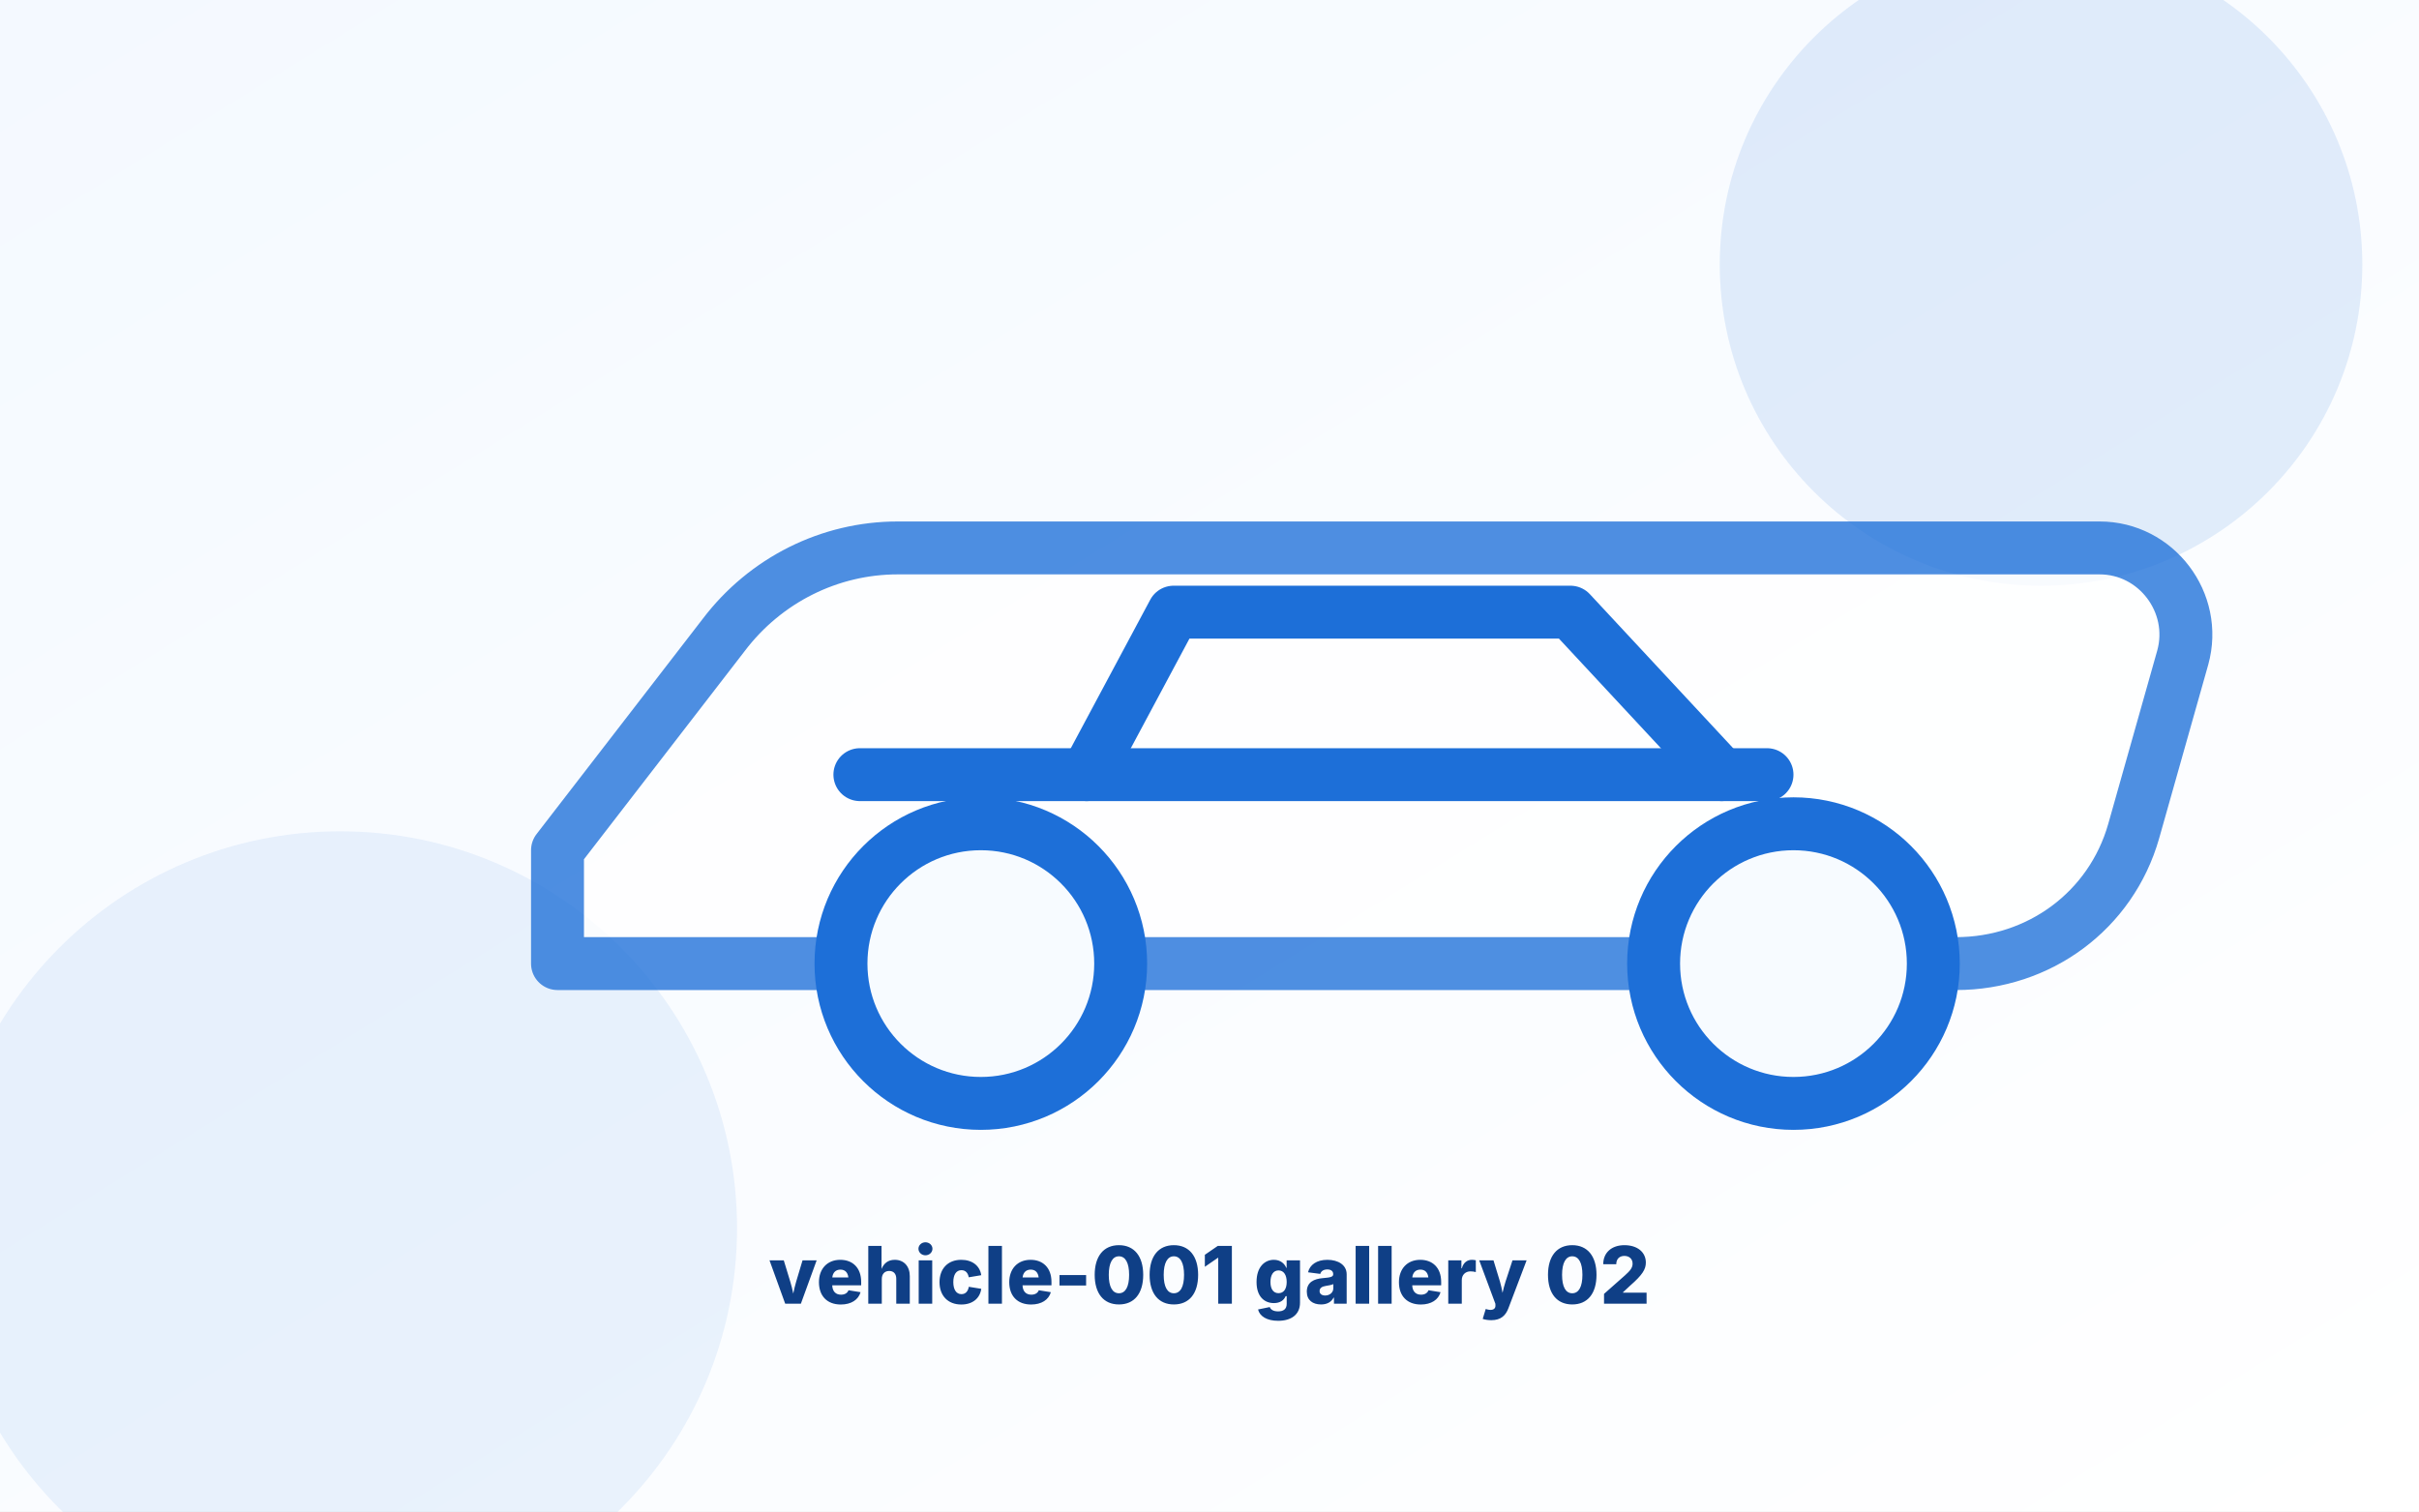
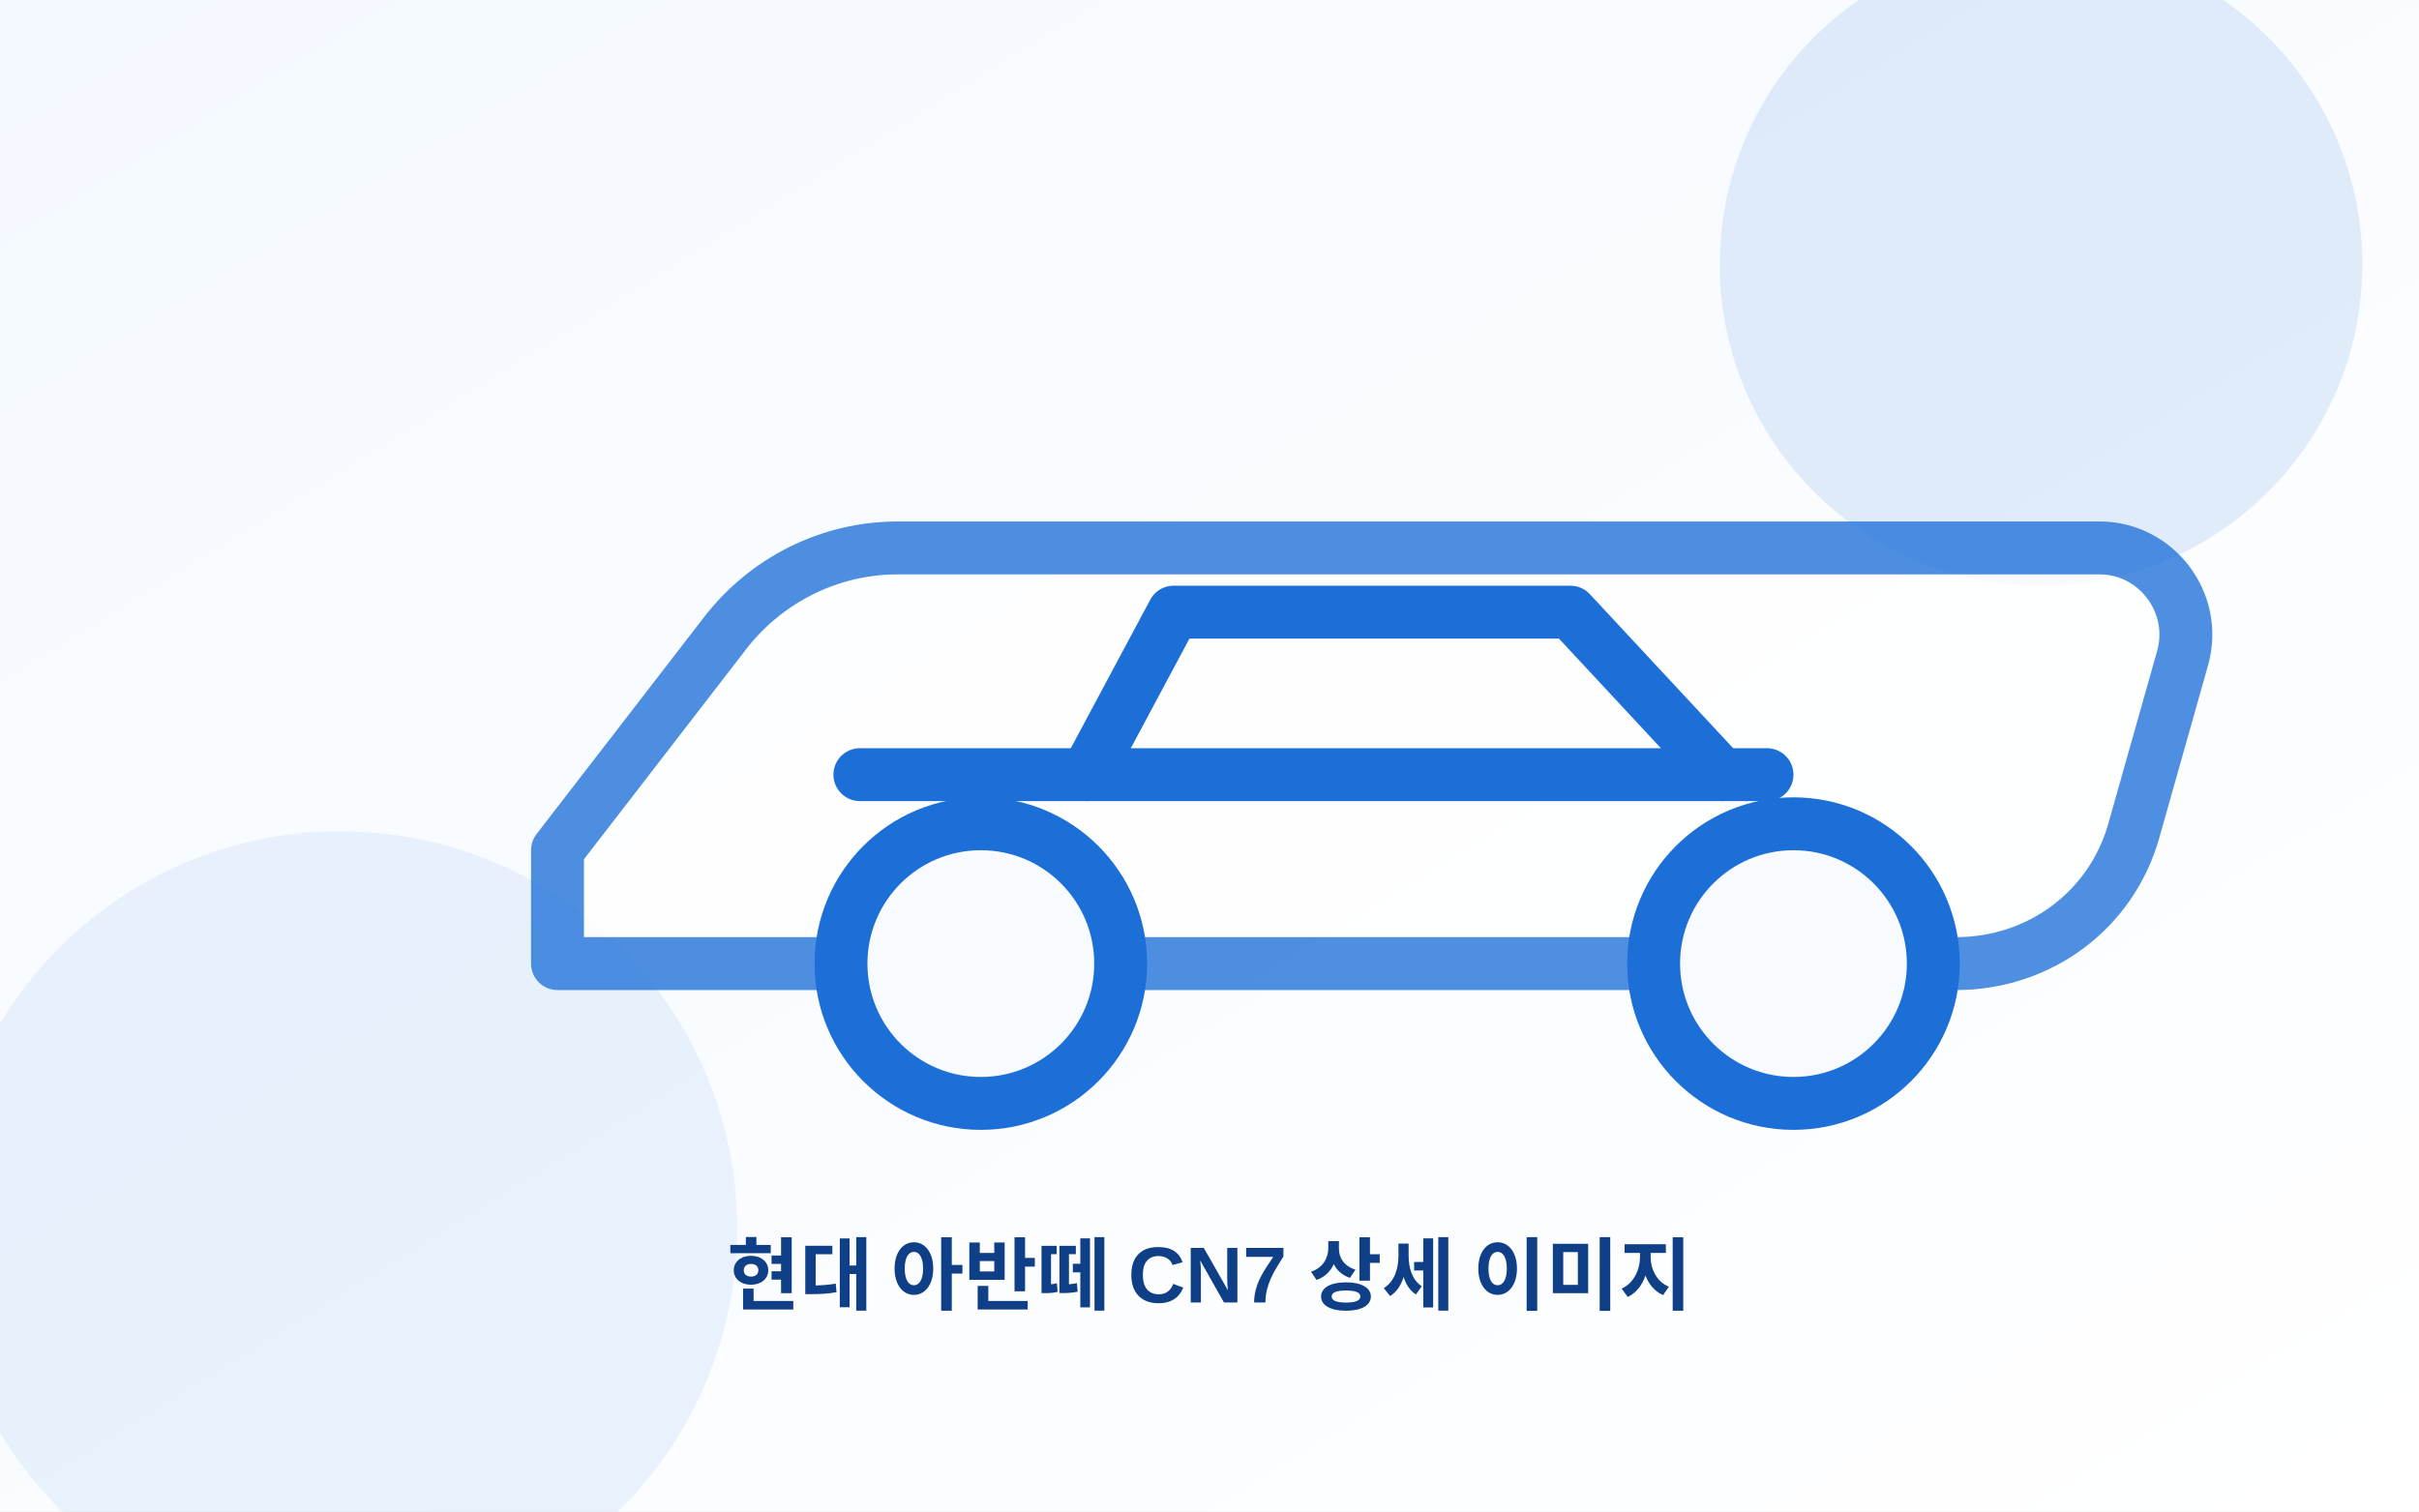
- <svg xmlns="http://www.w3.org/2000/svg" viewBox="0 0 1280 800" role="img" aria-label="vehicle-001 gallery 02">
+ <svg xmlns="http://www.w3.org/2000/svg" viewBox="0 0 1280 800" role="img" aria-label="현대 아반떼 CN7 상세 이미지">
  <defs>
    <linearGradient id="bg" x1="0" y1="0" x2="1" y2="1">
      <stop offset="0" stop-color="#f4f9ff" />
      <stop offset="1" stop-color="#ffffff" />
    </linearGradient>
  </defs>
  <rect width="1280" height="800" fill="url(#bg)" />
  <circle cx="1080" cy="140" r="170" fill="#1d6fd8" opacity="0.12" />
  <circle cx="180" cy="650" r="210" fill="#1d6fd8" opacity="0.08" />
  <g transform="translate(215 300)" fill="none" stroke="#1d6fd8" stroke-width="28" stroke-linecap="round" stroke-linejoin="round">
    <path d="M80 210h740c44 0 82-28 94-70l26-92c8-29-14-58-44-58H260c-36 0-70 17-92 46L80 150z" fill="#ffffff" opacity="0.78" />
    <path d="M230 210a74 74 0 1 0 148 0a74 74 0 0 0-148 0" fill="#f7fbff" />
    <path d="M660 210a74 74 0 1 0 148 0a74 74 0 0 0-148 0" fill="#f7fbff" />
    <path d="M240 110h480" />
    <path d="M360 110l46-86h210l80 86" />
  </g>
-   <text x="640" y="690" text-anchor="middle" font-family="Inter, Arial, sans-serif" font-size="42" font-weight="800" fill="#0f3f86">vehicle-001 gallery 02</text>
+   <text x="640" y="690" text-anchor="middle" font-family="Pretendard, Arial, sans-serif" font-size="42" font-weight="800" fill="#0f3f86">현대 아반떼 CN7 상세 이미지</text>
</svg>
